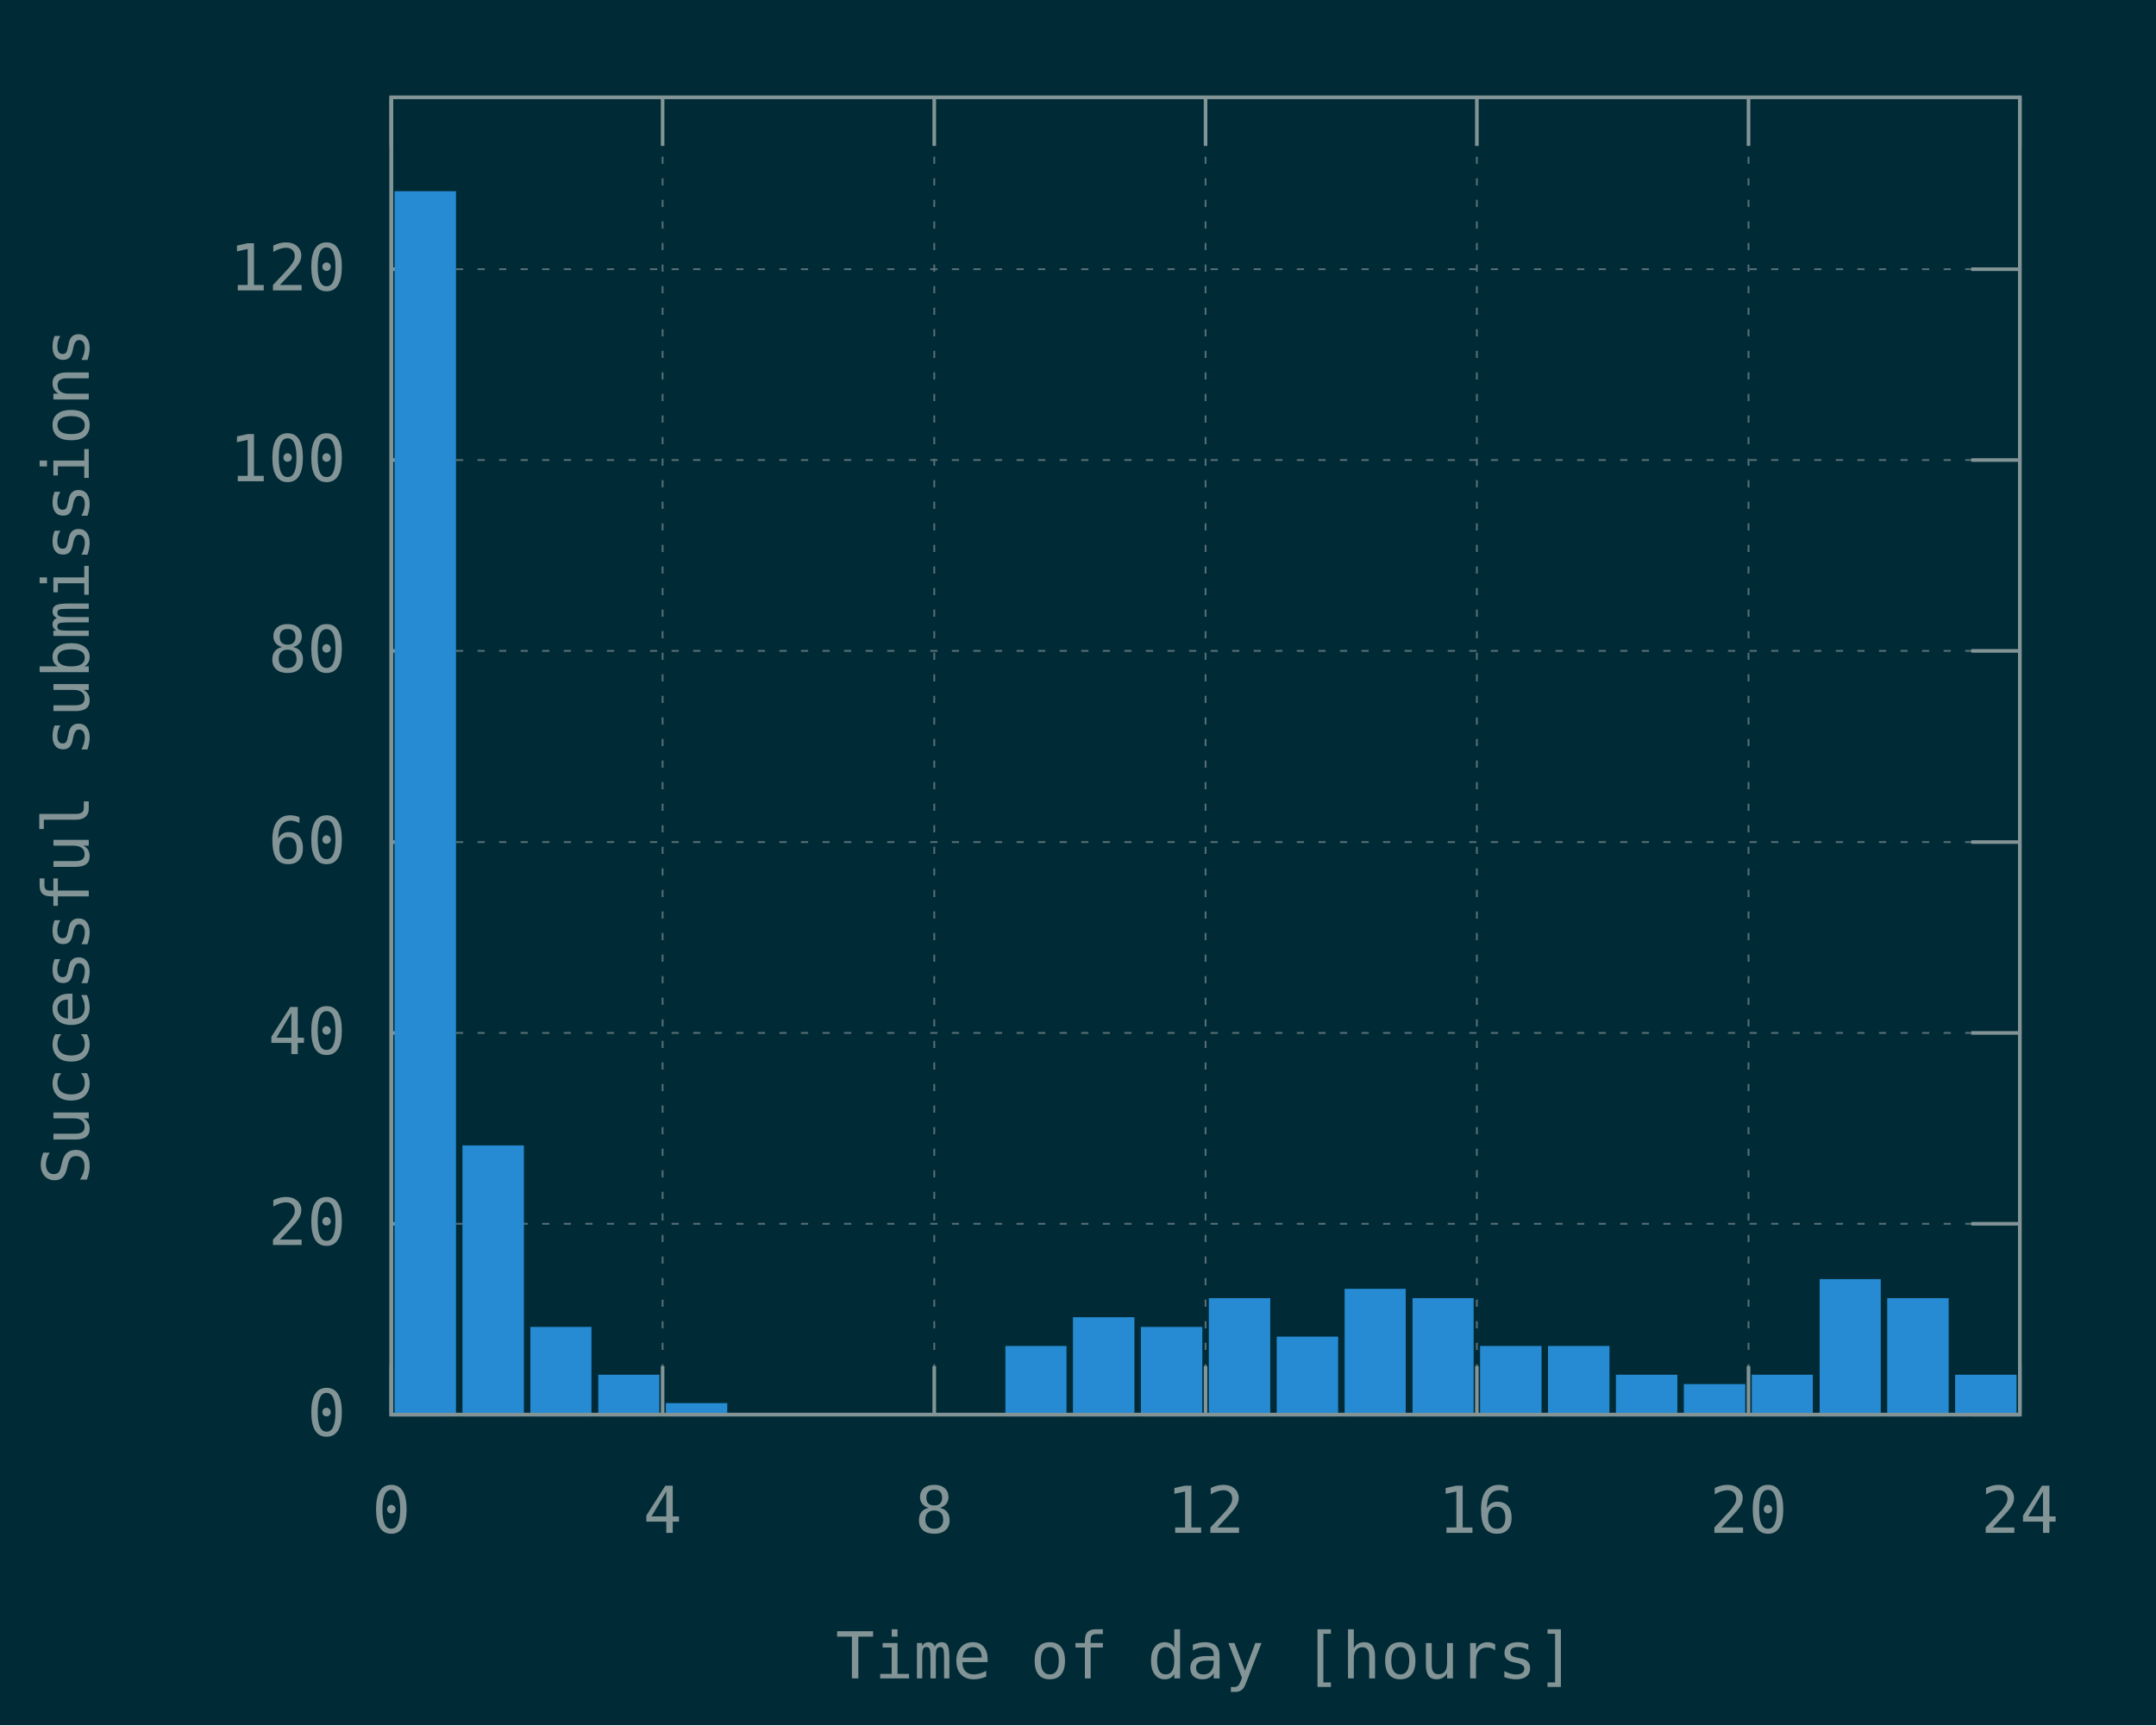
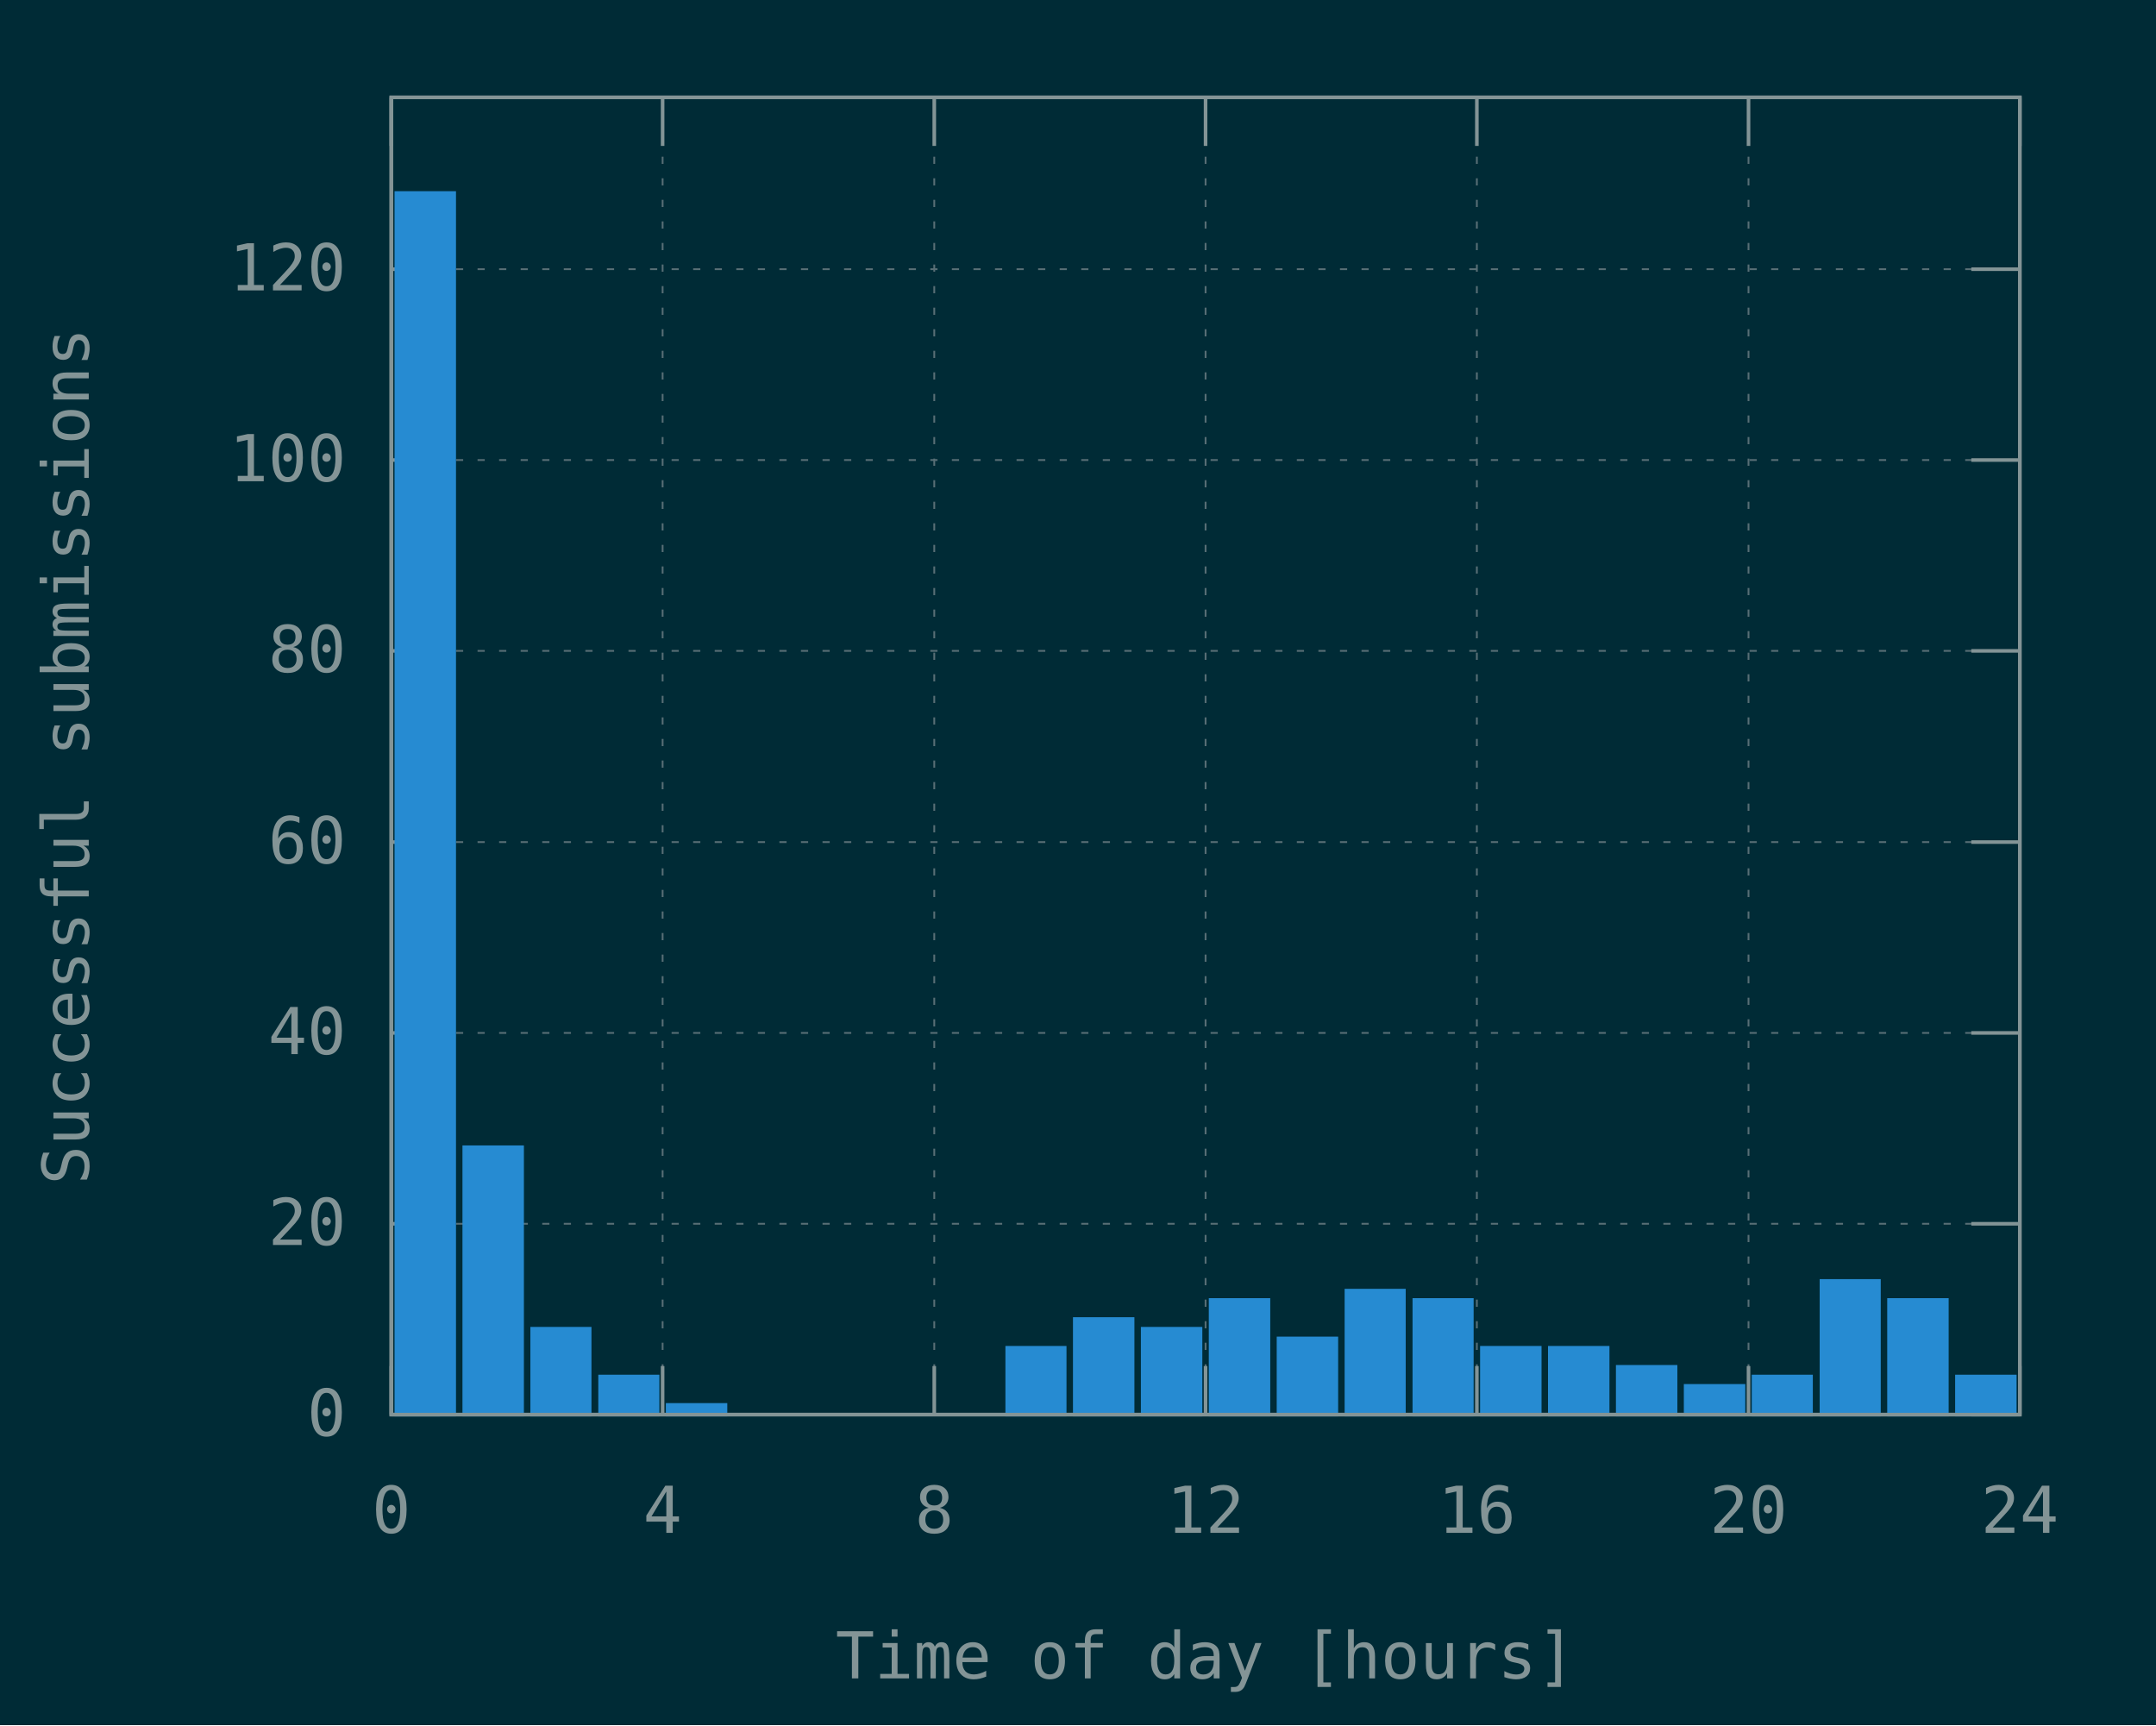
<svg xmlns="http://www.w3.org/2000/svg" xmlns:xlink="http://www.w3.org/1999/xlink" width="600" height="480" viewBox="0 0 600 480">
  <g id="gnuplot_canvas">
    <rect x="0" y="0" width="600" height="480" fill="#002b36" />
    <defs>
      <circle id="gpDot" r="0.5" stroke-width="0.5" stroke="currentColor" />
      <path id="gpPt0" stroke-width="0.148" stroke="currentColor" d="M-1,0 h2 M0,-1 v2" />
      <path id="gpPt1" stroke-width="0.148" stroke="currentColor" d="M-1,-1 L1,1 M1,-1 L-1,1" />
      <path id="gpPt2" stroke-width="0.148" stroke="currentColor" d="M-1,0 L1,0 M0,-1 L0,1 M-1,-1 L1,1 M-1,1 L1,-1" />
      <rect id="gpPt3" stroke-width="0.148" stroke="currentColor" x="-1" y="-1" width="2" height="2" />
      <rect id="gpPt4" stroke-width="0.148" stroke="currentColor" fill="currentColor" x="-1" y="-1" width="2" height="2" />
      <circle id="gpPt5" stroke-width="0.148" stroke="currentColor" cx="0" cy="0" r="1" />
      <use xlink:href="#gpPt5" id="gpPt6" fill="currentColor" stroke="none" />
      <path id="gpPt7" stroke-width="0.148" stroke="currentColor" d="M0,-1.33 L-1.33,0.67 L1.33,0.67 z" />
      <use xlink:href="#gpPt7" id="gpPt8" fill="currentColor" stroke="none" />
      <use xlink:href="#gpPt7" id="gpPt9" stroke="currentColor" transform="rotate(180)" />
      <use xlink:href="#gpPt9" id="gpPt10" fill="currentColor" stroke="none" />
      <use xlink:href="#gpPt3" id="gpPt11" stroke="currentColor" transform="rotate(45)" />
      <use xlink:href="#gpPt11" id="gpPt12" fill="currentColor" stroke="none" />
      <path id="gpPt13" stroke-width="0.148" stroke="currentColor" d="M0,1.330 L1.265,0.411 L0.782,-1.067 L-0.782,-1.076 L-1.265,0.411 z" />
      <use xlink:href="#gpPt13" id="gpPt14" fill="currentColor" stroke="none" />
      <filter id="textbox" filterUnits="objectBoundingBox" x="0" y="0" height="1" width="1">
        <feFlood flood-color="#002B36" flood-opacity="1" result="bgnd" />
        <feComposite in="SourceGraphic" in2="bgnd" operator="atop" />
      </filter>
      <filter id="greybox" filterUnits="objectBoundingBox" x="0" y="0" height="1" width="1">
        <feFlood flood-color="lightgrey" flood-opacity="1" result="grey" />
        <feComposite in="SourceGraphic" in2="grey" operator="atop" />
      </filter>
    </defs>
    <g fill="none" color="#002B36" stroke="currentColor" stroke-width="1.00" stroke-linecap="butt" stroke-linejoin="miter">
</g>
    <g fill="none" color="black" stroke="currentColor" stroke-width="1.00" stroke-linecap="butt" stroke-linejoin="miter">
</g>
    <g fill="none" color="black" stroke="rgb(131, 148, 150)" stroke-width="0.50" stroke-linecap="butt" stroke-linejoin="miter">
</g>
    <g fill="none" color="gray" stroke="currentColor" stroke-width="0.50" stroke-linecap="butt" stroke-linejoin="miter">
      <path stroke="rgb( 88, 110, 117)" stroke-dasharray="2,4" class="gridline" d="M108.9,393.6 L562.1,393.6  " />
    </g>
    <g fill="none" color="gray" stroke="rgb( 88, 110, 117)" stroke-width="1.00" stroke-linecap="butt" stroke-linejoin="miter">
</g>
    <g fill="none" color="black" stroke="currentColor" stroke-width="1.00" stroke-linecap="butt" stroke-linejoin="miter">
      <path stroke="rgb(131, 148, 150)" d="M108.9,393.6 L122.4,393.6 M562.1,393.6 L548.6,393.6  " />
      <g transform="translate(96.3,399.5)" stroke="none" fill="rgb(131,148,150)" font-family="Inconsolata" font-size="18.00" text-anchor="end">
        <text>
          <tspan font-family="Inconsolata"> 0</tspan>
        </text>
      </g>
    </g>
    <g fill="none" color="black" stroke="currentColor" stroke-width="1.00" stroke-linecap="butt" stroke-linejoin="miter">
</g>
    <g fill="none" color="black" stroke="rgb(131, 148, 150)" stroke-width="0.50" stroke-linecap="butt" stroke-linejoin="miter">
</g>
    <g fill="none" color="gray" stroke="currentColor" stroke-width="0.50" stroke-linecap="butt" stroke-linejoin="miter">
      <path stroke="rgb( 88, 110, 117)" stroke-dasharray="2,4" class="gridline" d="M108.9,340.5 L562.1,340.5  " />
    </g>
    <g fill="none" color="gray" stroke="rgb( 88, 110, 117)" stroke-width="1.00" stroke-linecap="butt" stroke-linejoin="miter">
</g>
    <g fill="none" color="black" stroke="currentColor" stroke-width="1.00" stroke-linecap="butt" stroke-linejoin="miter">
      <path stroke="rgb(131, 148, 150)" d="M108.9,340.5 L122.4,340.5 M562.1,340.5 L548.6,340.5  " />
      <g transform="translate(96.3,346.4)" stroke="none" fill="rgb(131,148,150)" font-family="Inconsolata" font-size="18.00" text-anchor="end">
        <text>
          <tspan font-family="Inconsolata"> 20</tspan>
        </text>
      </g>
    </g>
    <g fill="none" color="black" stroke="currentColor" stroke-width="1.00" stroke-linecap="butt" stroke-linejoin="miter">
</g>
    <g fill="none" color="black" stroke="rgb(131, 148, 150)" stroke-width="0.50" stroke-linecap="butt" stroke-linejoin="miter">
</g>
    <g fill="none" color="gray" stroke="currentColor" stroke-width="0.50" stroke-linecap="butt" stroke-linejoin="miter">
      <path stroke="rgb( 88, 110, 117)" stroke-dasharray="2,4" class="gridline" d="M108.9,287.4 L562.1,287.4  " />
    </g>
    <g fill="none" color="gray" stroke="rgb( 88, 110, 117)" stroke-width="1.00" stroke-linecap="butt" stroke-linejoin="miter">
</g>
    <g fill="none" color="black" stroke="currentColor" stroke-width="1.00" stroke-linecap="butt" stroke-linejoin="miter">
      <path stroke="rgb(131, 148, 150)" d="M108.9,287.4 L122.4,287.4 M562.1,287.4 L548.6,287.4  " />
      <g transform="translate(96.3,293.3)" stroke="none" fill="rgb(131,148,150)" font-family="Inconsolata" font-size="18.00" text-anchor="end">
        <text>
          <tspan font-family="Inconsolata"> 40</tspan>
        </text>
      </g>
    </g>
    <g fill="none" color="black" stroke="currentColor" stroke-width="1.00" stroke-linecap="butt" stroke-linejoin="miter">
</g>
    <g fill="none" color="black" stroke="rgb(131, 148, 150)" stroke-width="0.50" stroke-linecap="butt" stroke-linejoin="miter">
</g>
    <g fill="none" color="gray" stroke="currentColor" stroke-width="0.50" stroke-linecap="butt" stroke-linejoin="miter">
      <path stroke="rgb( 88, 110, 117)" stroke-dasharray="2,4" class="gridline" d="M108.9,234.3 L562.1,234.3  " />
    </g>
    <g fill="none" color="gray" stroke="rgb( 88, 110, 117)" stroke-width="1.00" stroke-linecap="butt" stroke-linejoin="miter">
</g>
    <g fill="none" color="black" stroke="currentColor" stroke-width="1.00" stroke-linecap="butt" stroke-linejoin="miter">
      <path stroke="rgb(131, 148, 150)" d="M108.9,234.3 L122.4,234.3 M562.1,234.3 L548.6,234.3  " />
      <g transform="translate(96.3,240.2)" stroke="none" fill="rgb(131,148,150)" font-family="Inconsolata" font-size="18.00" text-anchor="end">
        <text>
          <tspan font-family="Inconsolata"> 60</tspan>
        </text>
      </g>
    </g>
    <g fill="none" color="black" stroke="currentColor" stroke-width="1.00" stroke-linecap="butt" stroke-linejoin="miter">
</g>
    <g fill="none" color="black" stroke="rgb(131, 148, 150)" stroke-width="0.50" stroke-linecap="butt" stroke-linejoin="miter">
</g>
    <g fill="none" color="gray" stroke="currentColor" stroke-width="0.50" stroke-linecap="butt" stroke-linejoin="miter">
      <path stroke="rgb( 88, 110, 117)" stroke-dasharray="2,4" class="gridline" d="M108.9,181.1 L562.1,181.1  " />
    </g>
    <g fill="none" color="gray" stroke="rgb( 88, 110, 117)" stroke-width="1.00" stroke-linecap="butt" stroke-linejoin="miter">
</g>
    <g fill="none" color="black" stroke="currentColor" stroke-width="1.00" stroke-linecap="butt" stroke-linejoin="miter">
      <path stroke="rgb(131, 148, 150)" d="M108.9,181.1 L122.4,181.1 M562.1,181.1 L548.6,181.1  " />
      <g transform="translate(96.3,187.0)" stroke="none" fill="rgb(131,148,150)" font-family="Inconsolata" font-size="18.00" text-anchor="end">
        <text>
          <tspan font-family="Inconsolata"> 80</tspan>
        </text>
      </g>
    </g>
    <g fill="none" color="black" stroke="currentColor" stroke-width="1.00" stroke-linecap="butt" stroke-linejoin="miter">
</g>
    <g fill="none" color="black" stroke="rgb(131, 148, 150)" stroke-width="0.50" stroke-linecap="butt" stroke-linejoin="miter">
</g>
    <g fill="none" color="gray" stroke="currentColor" stroke-width="0.50" stroke-linecap="butt" stroke-linejoin="miter">
      <path stroke="rgb( 88, 110, 117)" stroke-dasharray="2,4" class="gridline" d="M108.9,128.0 L562.1,128.0  " />
    </g>
    <g fill="none" color="gray" stroke="rgb( 88, 110, 117)" stroke-width="1.00" stroke-linecap="butt" stroke-linejoin="miter">
</g>
    <g fill="none" color="black" stroke="currentColor" stroke-width="1.00" stroke-linecap="butt" stroke-linejoin="miter">
      <path stroke="rgb(131, 148, 150)" d="M108.9,128.0 L122.4,128.0 M562.1,128.0 L548.6,128.0  " />
      <g transform="translate(96.3,133.9)" stroke="none" fill="rgb(131,148,150)" font-family="Inconsolata" font-size="18.00" text-anchor="end">
        <text>
          <tspan font-family="Inconsolata"> 100</tspan>
        </text>
      </g>
    </g>
    <g fill="none" color="black" stroke="currentColor" stroke-width="1.00" stroke-linecap="butt" stroke-linejoin="miter">
</g>
    <g fill="none" color="black" stroke="rgb(131, 148, 150)" stroke-width="0.50" stroke-linecap="butt" stroke-linejoin="miter">
</g>
    <g fill="none" color="gray" stroke="currentColor" stroke-width="0.50" stroke-linecap="butt" stroke-linejoin="miter">
      <path stroke="rgb( 88, 110, 117)" stroke-dasharray="2,4" class="gridline" d="M108.9,74.9 L562.1,74.9  " />
    </g>
    <g fill="none" color="gray" stroke="rgb( 88, 110, 117)" stroke-width="1.00" stroke-linecap="butt" stroke-linejoin="miter">
</g>
    <g fill="none" color="black" stroke="currentColor" stroke-width="1.00" stroke-linecap="butt" stroke-linejoin="miter">
      <path stroke="rgb(131, 148, 150)" d="M108.9,74.9 L122.4,74.9 M562.1,74.9 L548.6,74.9  " />
      <g transform="translate(96.3,80.8)" stroke="none" fill="rgb(131,148,150)" font-family="Inconsolata" font-size="18.00" text-anchor="end">
        <text>
          <tspan font-family="Inconsolata"> 120</tspan>
        </text>
      </g>
    </g>
    <g fill="none" color="black" stroke="currentColor" stroke-width="1.00" stroke-linecap="butt" stroke-linejoin="miter">
</g>
    <g fill="none" color="black" stroke="rgb(131, 148, 150)" stroke-width="0.50" stroke-linecap="butt" stroke-linejoin="miter">
</g>
    <g fill="none" color="gray" stroke="currentColor" stroke-width="0.50" stroke-linecap="butt" stroke-linejoin="miter">
      <path stroke="rgb( 88, 110, 117)" stroke-dasharray="2,4" class="gridline" d="M108.9,393.6 L108.9,27.1  " />
    </g>
    <g fill="none" color="gray" stroke="rgb( 88, 110, 117)" stroke-width="1.00" stroke-linecap="butt" stroke-linejoin="miter">
</g>
    <g fill="none" color="black" stroke="currentColor" stroke-width="1.00" stroke-linecap="butt" stroke-linejoin="miter">
      <path stroke="rgb(131, 148, 150)" d="M108.9,393.6 L108.9,380.1 M108.9,27.1 L108.9,40.6  " />
      <g transform="translate(108.9,426.5)" stroke="none" fill="rgb(131,148,150)" font-family="Inconsolata" font-size="18.00" text-anchor="middle">
        <text>
          <tspan font-family="Inconsolata"> 0</tspan>
        </text>
      </g>
    </g>
    <g fill="none" color="black" stroke="currentColor" stroke-width="1.00" stroke-linecap="butt" stroke-linejoin="miter">
</g>
    <g fill="none" color="black" stroke="rgb(131, 148, 150)" stroke-width="0.50" stroke-linecap="butt" stroke-linejoin="miter">
</g>
    <g fill="none" color="gray" stroke="currentColor" stroke-width="0.50" stroke-linecap="butt" stroke-linejoin="miter">
      <path stroke="rgb( 88, 110, 117)" stroke-dasharray="2,4" class="gridline" d="M184.4,393.6 L184.4,27.1  " />
    </g>
    <g fill="none" color="gray" stroke="rgb( 88, 110, 117)" stroke-width="1.00" stroke-linecap="butt" stroke-linejoin="miter">
</g>
    <g fill="none" color="black" stroke="currentColor" stroke-width="1.00" stroke-linecap="butt" stroke-linejoin="miter">
      <path stroke="rgb(131, 148, 150)" d="M184.4,393.6 L184.4,380.1 M184.4,27.1 L184.4,40.6  " />
      <g transform="translate(184.4,426.5)" stroke="none" fill="rgb(131,148,150)" font-family="Inconsolata" font-size="18.00" text-anchor="middle">
        <text>
          <tspan font-family="Inconsolata"> 4</tspan>
        </text>
      </g>
    </g>
    <g fill="none" color="black" stroke="currentColor" stroke-width="1.00" stroke-linecap="butt" stroke-linejoin="miter">
</g>
    <g fill="none" color="black" stroke="rgb(131, 148, 150)" stroke-width="0.50" stroke-linecap="butt" stroke-linejoin="miter">
</g>
    <g fill="none" color="gray" stroke="currentColor" stroke-width="0.50" stroke-linecap="butt" stroke-linejoin="miter">
      <path stroke="rgb( 88, 110, 117)" stroke-dasharray="2,4" class="gridline" d="M260.0,393.6 L260.0,27.1  " />
    </g>
    <g fill="none" color="gray" stroke="rgb( 88, 110, 117)" stroke-width="1.00" stroke-linecap="butt" stroke-linejoin="miter">
</g>
    <g fill="none" color="black" stroke="currentColor" stroke-width="1.00" stroke-linecap="butt" stroke-linejoin="miter">
      <path stroke="rgb(131, 148, 150)" d="M260.0,393.6 L260.0,380.1 M260.0,27.1 L260.0,40.6  " />
      <g transform="translate(260.0,426.5)" stroke="none" fill="rgb(131,148,150)" font-family="Inconsolata" font-size="18.00" text-anchor="middle">
        <text>
          <tspan font-family="Inconsolata"> 8</tspan>
        </text>
      </g>
    </g>
    <g fill="none" color="black" stroke="currentColor" stroke-width="1.00" stroke-linecap="butt" stroke-linejoin="miter">
</g>
    <g fill="none" color="black" stroke="rgb(131, 148, 150)" stroke-width="0.50" stroke-linecap="butt" stroke-linejoin="miter">
</g>
    <g fill="none" color="gray" stroke="currentColor" stroke-width="0.50" stroke-linecap="butt" stroke-linejoin="miter">
      <path stroke="rgb( 88, 110, 117)" stroke-dasharray="2,4" class="gridline" d="M335.5,393.6 L335.5,27.1  " />
    </g>
    <g fill="none" color="gray" stroke="rgb( 88, 110, 117)" stroke-width="1.00" stroke-linecap="butt" stroke-linejoin="miter">
</g>
    <g fill="none" color="black" stroke="currentColor" stroke-width="1.00" stroke-linecap="butt" stroke-linejoin="miter">
      <path stroke="rgb(131, 148, 150)" d="M335.5,393.6 L335.5,380.1 M335.5,27.1 L335.5,40.6  " />
      <g transform="translate(335.5,426.5)" stroke="none" fill="rgb(131,148,150)" font-family="Inconsolata" font-size="18.00" text-anchor="middle">
        <text>
          <tspan font-family="Inconsolata"> 12</tspan>
        </text>
      </g>
    </g>
    <g fill="none" color="black" stroke="currentColor" stroke-width="1.00" stroke-linecap="butt" stroke-linejoin="miter">
</g>
    <g fill="none" color="black" stroke="rgb(131, 148, 150)" stroke-width="0.50" stroke-linecap="butt" stroke-linejoin="miter">
</g>
    <g fill="none" color="gray" stroke="currentColor" stroke-width="0.50" stroke-linecap="butt" stroke-linejoin="miter">
      <path stroke="rgb( 88, 110, 117)" stroke-dasharray="2,4" class="gridline" d="M411.0,393.6 L411.0,27.1  " />
    </g>
    <g fill="none" color="gray" stroke="rgb( 88, 110, 117)" stroke-width="1.00" stroke-linecap="butt" stroke-linejoin="miter">
</g>
    <g fill="none" color="black" stroke="currentColor" stroke-width="1.00" stroke-linecap="butt" stroke-linejoin="miter">
      <path stroke="rgb(131, 148, 150)" d="M411.0,393.6 L411.0,380.1 M411.0,27.1 L411.0,40.6  " />
      <g transform="translate(411.0,426.5)" stroke="none" fill="rgb(131,148,150)" font-family="Inconsolata" font-size="18.00" text-anchor="middle">
        <text>
          <tspan font-family="Inconsolata"> 16</tspan>
        </text>
      </g>
    </g>
    <g fill="none" color="black" stroke="currentColor" stroke-width="1.00" stroke-linecap="butt" stroke-linejoin="miter">
</g>
    <g fill="none" color="black" stroke="rgb(131, 148, 150)" stroke-width="0.50" stroke-linecap="butt" stroke-linejoin="miter">
</g>
    <g fill="none" color="gray" stroke="currentColor" stroke-width="0.50" stroke-linecap="butt" stroke-linejoin="miter">
      <path stroke="rgb( 88, 110, 117)" stroke-dasharray="2,4" class="gridline" d="M486.6,393.6 L486.6,40.6 L486.6,27.1  " />
    </g>
    <g fill="none" color="gray" stroke="rgb( 88, 110, 117)" stroke-width="1.00" stroke-linecap="butt" stroke-linejoin="miter">
</g>
    <g fill="none" color="black" stroke="currentColor" stroke-width="1.00" stroke-linecap="butt" stroke-linejoin="miter">
      <path stroke="rgb(131, 148, 150)" d="M486.6,393.6 L486.6,380.1 M486.6,27.1 L486.6,40.6  " />
      <g transform="translate(486.6,426.5)" stroke="none" fill="rgb(131,148,150)" font-family="Inconsolata" font-size="18.00" text-anchor="middle">
        <text>
          <tspan font-family="Inconsolata"> 20</tspan>
        </text>
      </g>
    </g>
    <g fill="none" color="black" stroke="currentColor" stroke-width="1.00" stroke-linecap="butt" stroke-linejoin="miter">
</g>
    <g fill="none" color="black" stroke="rgb(131, 148, 150)" stroke-width="0.50" stroke-linecap="butt" stroke-linejoin="miter">
</g>
    <g fill="none" color="gray" stroke="currentColor" stroke-width="0.50" stroke-linecap="butt" stroke-linejoin="miter">
      <path stroke="rgb( 88, 110, 117)" stroke-dasharray="2,4" class="gridline" d="M562.1,393.6 L562.1,27.1  " />
    </g>
    <g fill="none" color="gray" stroke="rgb( 88, 110, 117)" stroke-width="1.00" stroke-linecap="butt" stroke-linejoin="miter">
</g>
    <g fill="none" color="black" stroke="currentColor" stroke-width="1.00" stroke-linecap="butt" stroke-linejoin="miter">
      <path stroke="rgb(131, 148, 150)" d="M562.1,393.6 L562.1,380.1 M562.1,27.1 L562.1,40.6  " />
      <g transform="translate(562.1,426.5)" stroke="none" fill="rgb(131,148,150)" font-family="Inconsolata" font-size="18.00" text-anchor="middle">
        <text>
          <tspan font-family="Inconsolata"> 24</tspan>
        </text>
      </g>
    </g>
    <g fill="none" color="black" stroke="currentColor" stroke-width="1.00" stroke-linecap="butt" stroke-linejoin="miter">
</g>
    <g fill="none" color="black" stroke="currentColor" stroke-width="1.00" stroke-linecap="butt" stroke-linejoin="miter">
      <path stroke="rgb(131, 148, 150)" d="M108.9,27.1 L108.9,393.6 L562.1,393.6 L562.1,27.1 L108.9,27.1 Z  " />
    </g>
    <g fill="none" color="black" stroke="currentColor" stroke-width="1.00" stroke-linecap="butt" stroke-linejoin="miter">
      <g transform="translate(24.7,210.4) rotate(270)" stroke="none" fill="rgb(131,148,150)" font-family="Inconsolata" font-size="18.00" text-anchor="middle">
        <text>
          <tspan font-family="Inconsolata">Successful submissions</tspan>
        </text>
      </g>
    </g>
    <g fill="none" color="black" stroke="currentColor" stroke-width="1.00" stroke-linecap="butt" stroke-linejoin="miter">
      <g transform="translate(335.5,467.0)" stroke="none" fill="rgb(131,148,150)" font-family="Inconsolata" font-size="18.00" text-anchor="middle">
        <text>
          <tspan font-family="Inconsolata">Time of day [hours]</tspan>
        </text>
      </g>
    </g>
    <g fill="none" color="black" stroke="currentColor" stroke-width="1.00" stroke-linecap="butt" stroke-linejoin="miter">
</g>
    <g id="gnuplot_plot_1">
      <g fill="none" color="black" stroke="currentColor" stroke-width="1.00" stroke-linecap="butt" stroke-linejoin="miter">
        <g stroke="none" shape-rendering="crispEdges">
          <polygon fill="rgb( 38, 139, 210)" points="110.3,393.6 126.5,393.6 126.5,53.6 110.3,53.6 " />
        </g>
        <path stroke="rgb( 38, 139, 210)" d="M110.3,393.6 L110.3,53.7 L126.4,53.7 L126.4,393.6 L110.3,393.6 Z  " />
        <g stroke="none" shape-rendering="crispEdges">
          <polygon fill="rgb( 38, 139, 210)" points="129.2,393.6 145.4,393.6 145.4,319.1 129.2,319.1 " />
        </g>
        <path stroke="rgb( 38, 139, 210)" d="M129.2,393.6 L129.2,319.2 L145.3,319.2 L145.3,393.6 L129.2,393.6 Z  " />
        <g stroke="none" shape-rendering="crispEdges">
          <polygon fill="rgb( 38, 139, 210)" points="148.1,393.6 164.2,393.6 164.2,369.6 148.1,369.6 " />
        </g>
        <path stroke="rgb( 38, 139, 210)" d="M148.1,393.6 L148.1,369.7 L164.1,369.7 L164.1,393.6 L148.1,393.6 Z  " />
        <g stroke="none" shape-rendering="crispEdges">
          <polygon fill="rgb( 38, 139, 210)" points="167.0,393.6 183.1,393.6 183.1,382.9 167.0,382.9 " />
        </g>
        <path stroke="rgb( 38, 139, 210)" d="M167.0,393.6 L167.0,383.0 L183.0,383.0 L183.0,393.6 L167.0,393.6 Z  " />
        <g stroke="none" shape-rendering="crispEdges">
          <polygon fill="rgb( 38, 139, 210)" points="185.8,393.6 202.0,393.6 202.0,390.8 185.8,390.8 " />
        </g>
        <path stroke="rgb( 38, 139, 210)" d="M185.8,393.6 L185.8,390.9 L201.9,390.9 L201.9,393.6 L185.8,393.6 Z  " />
        <g stroke="none" shape-rendering="crispEdges">
          <polygon fill="rgb( 38, 139, 210)" points="280.3,393.6 296.4,393.6 296.4,374.9 280.3,374.9 " />
        </g>
        <path stroke="rgb( 38, 139, 210)" d="M280.3,393.6 L280.3,375.0 L296.3,375.0 L296.3,393.6 L280.3,393.6 Z  " />
        <g stroke="none" shape-rendering="crispEdges">
          <polygon fill="rgb( 38, 139, 210)" points="299.1,393.6 315.3,393.6 315.3,366.9 299.1,366.9 " />
        </g>
        <path stroke="rgb( 38, 139, 210)" d="M299.1,393.6 L299.1,367.0 L315.2,367.0 L315.2,393.6 L299.1,393.6 Z  " />
        <g stroke="none" shape-rendering="crispEdges">
          <polygon fill="rgb( 38, 139, 210)" points="318.0,393.6 334.2,393.6 334.2,369.6 318.0,369.6 " />
        </g>
        <path stroke="rgb( 38, 139, 210)" d="M318.0,393.6 L318.0,369.7 L334.1,369.7 L334.1,393.6 L318.0,393.6 Z  " />
        <g stroke="none" shape-rendering="crispEdges">
          <polygon fill="rgb( 38, 139, 210)" points="336.9,393.6 353.1,393.6 353.1,361.6 336.9,361.6 " />
        </g>
        <path stroke="rgb( 38, 139, 210)" d="M336.9,393.6 L336.9,361.7 L353.0,361.7 L353.0,393.6 L336.9,393.6 Z  " />
        <g stroke="none" shape-rendering="crispEdges">
          <polygon fill="rgb( 38, 139, 210)" points="355.8,393.6 372.0,393.6 372.0,372.3 355.8,372.3 " />
        </g>
        <path stroke="rgb( 38, 139, 210)" d="M355.8,393.6 L355.8,372.4 L371.9,372.4 L371.9,393.6 L355.8,393.6 Z  " />
        <g stroke="none" shape-rendering="crispEdges">
          <polygon fill="rgb( 38, 139, 210)" points="374.7,393.6 390.8,393.6 390.8,359.0 374.7,359.0 " />
        </g>
        <path stroke="rgb( 38, 139, 210)" d="M374.7,393.6 L374.7,359.1 L390.7,359.1 L390.7,393.6 L374.7,393.6 Z  " />
        <g stroke="none" shape-rendering="crispEdges">
          <polygon fill="rgb( 38, 139, 210)" points="393.6,393.6 409.7,393.6 409.7,361.6 393.6,361.6 " />
        </g>
        <path stroke="rgb( 38, 139, 210)" d="M393.6,393.6 L393.6,361.7 L409.6,361.7 L409.6,393.6 L393.6,393.6 Z  " />
        <g stroke="none" shape-rendering="crispEdges">
          <polygon fill="rgb( 38, 139, 210)" points="412.4,393.6 428.6,393.6 428.6,374.9 412.4,374.9 " />
        </g>
        <path stroke="rgb( 38, 139, 210)" d="M412.4,393.6 L412.4,375.0 L428.5,375.0 L428.5,393.6 L412.4,393.6 Z  " />
        <g stroke="none" shape-rendering="crispEdges">
          <polygon fill="rgb( 38, 139, 210)" points="431.3,393.6 447.5,393.6 447.5,374.9 431.3,374.9 " />
        </g>
        <path stroke="rgb( 38, 139, 210)" d="M431.3,393.6 L431.3,375.0 L447.4,375.0 L447.4,393.6 L431.3,393.6 Z  " />
        <g stroke="none" shape-rendering="crispEdges">
-           <polygon fill="rgb( 38, 139, 210)" points="450.2,393.6 466.4,393.6 466.4,382.9 450.2,382.9 " />
-         </g>
-         <path stroke="rgb( 38, 139, 210)" d="M450.2,393.6 L450.2,383.0 L466.3,383.0 L466.3,393.6 L450.2,393.6 Z  " />
+           <polygon fill="rgb( 38, 139, 210)" points="450.2,393.6 466.4,393.6 466.4,380.2 450.2,380.2 " />
+         </g>
+         <path stroke="rgb( 38, 139, 210)" d="M450.2,393.6 L450.2,380.3 L466.3,380.3 L466.3,393.6 L450.2,393.6 Z  " />
        <g stroke="none" shape-rendering="crispEdges">
          <polygon fill="rgb( 38, 139, 210)" points="469.1,393.6 485.3,393.6 485.3,385.5 469.1,385.5 " />
        </g>
        <path stroke="rgb( 38, 139, 210)" d="M469.1,393.6 L469.1,385.6 L485.2,385.6 L485.2,393.6 L469.1,393.6 Z  " />
        <g stroke="none" shape-rendering="crispEdges">
          <polygon fill="rgb( 38, 139, 210)" points="488.0,393.6 504.1,393.6 504.1,382.9 488.0,382.9 " />
        </g>
        <path stroke="rgb( 38, 139, 210)" d="M488.0,393.6 L488.0,383.0 L504.0,383.0 L504.0,393.6 L488.0,393.6 Z  " />
        <g stroke="none" shape-rendering="crispEdges">
          <polygon fill="rgb( 38, 139, 210)" points="506.9,393.6 523.0,393.6 523.0,356.3 506.9,356.3 " />
        </g>
        <path stroke="rgb( 38, 139, 210)" d="M506.9,393.6 L506.9,356.4 L522.9,356.4 L522.9,393.6 L506.9,393.6 Z  " />
        <g stroke="none" shape-rendering="crispEdges">
          <polygon fill="rgb( 38, 139, 210)" points="525.7,393.6 541.9,393.6 541.9,361.6 525.7,361.6 " />
        </g>
        <path stroke="rgb( 38, 139, 210)" d="M525.7,393.6 L525.7,361.7 L541.8,361.7 L541.8,393.6 L525.7,393.6 Z  " />
        <g stroke="none" shape-rendering="crispEdges">
          <polygon fill="rgb( 38, 139, 210)" points="544.6,393.6 560.8,393.6 560.8,382.9 544.6,382.9 " />
        </g>
        <path stroke="rgb( 38, 139, 210)" d="M544.6,393.6 L544.6,383.0 L560.7,383.0 L560.7,393.6 L544.6,393.6 Z  " />
      </g>
    </g>
    <g fill="none" color="#002B36" stroke="rgb( 38, 139, 210)" stroke-width="2.00" stroke-linecap="butt" stroke-linejoin="miter">
</g>
    <g fill="none" color="black" stroke="currentColor" stroke-width="2.00" stroke-linecap="butt" stroke-linejoin="miter">
</g>
    <g fill="none" color="black" stroke="black" stroke-width="1.00" stroke-linecap="butt" stroke-linejoin="miter">
</g>
    <g fill="none" color="black" stroke="currentColor" stroke-width="1.00" stroke-linecap="butt" stroke-linejoin="miter">
      <path stroke="rgb(131, 148, 150)" d="M108.9,27.1 L108.9,393.6 L562.1,393.6 L562.1,27.1 L108.9,27.1 Z  " />
    </g>
    <g fill="none" color="black" stroke="currentColor" stroke-width="1.00" stroke-linecap="butt" stroke-linejoin="miter">
</g>
  </g>
</svg>
